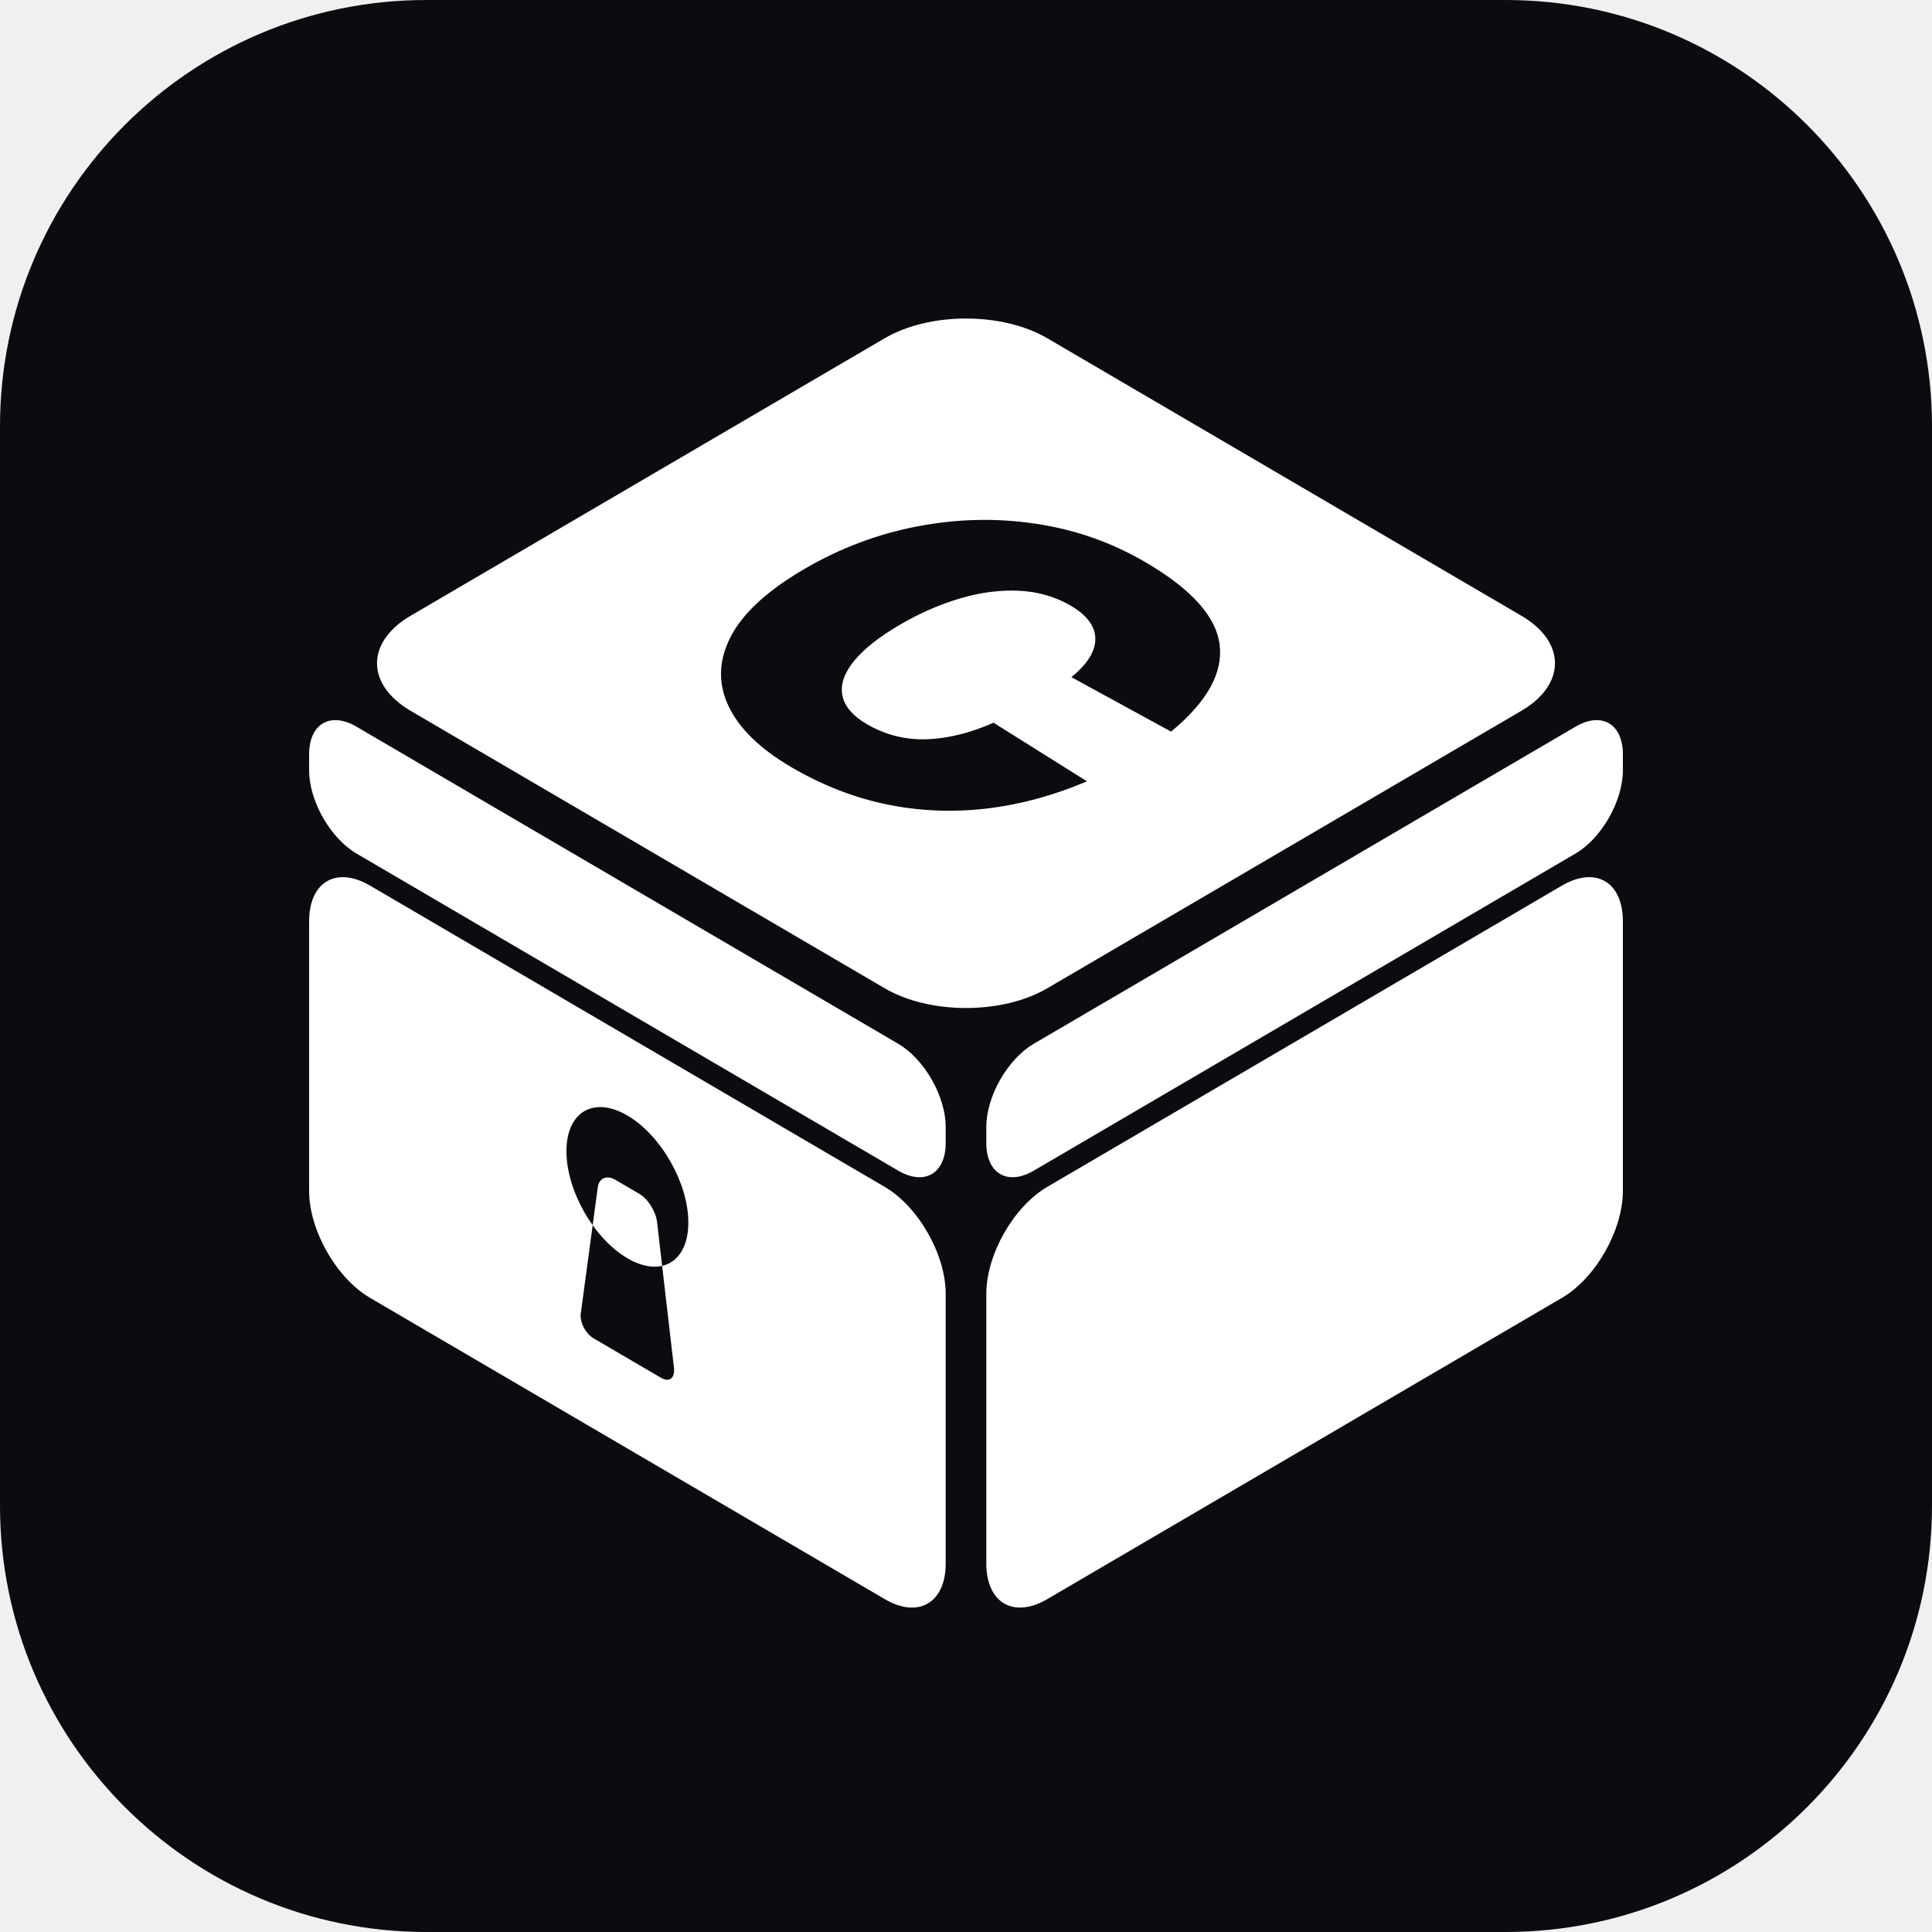
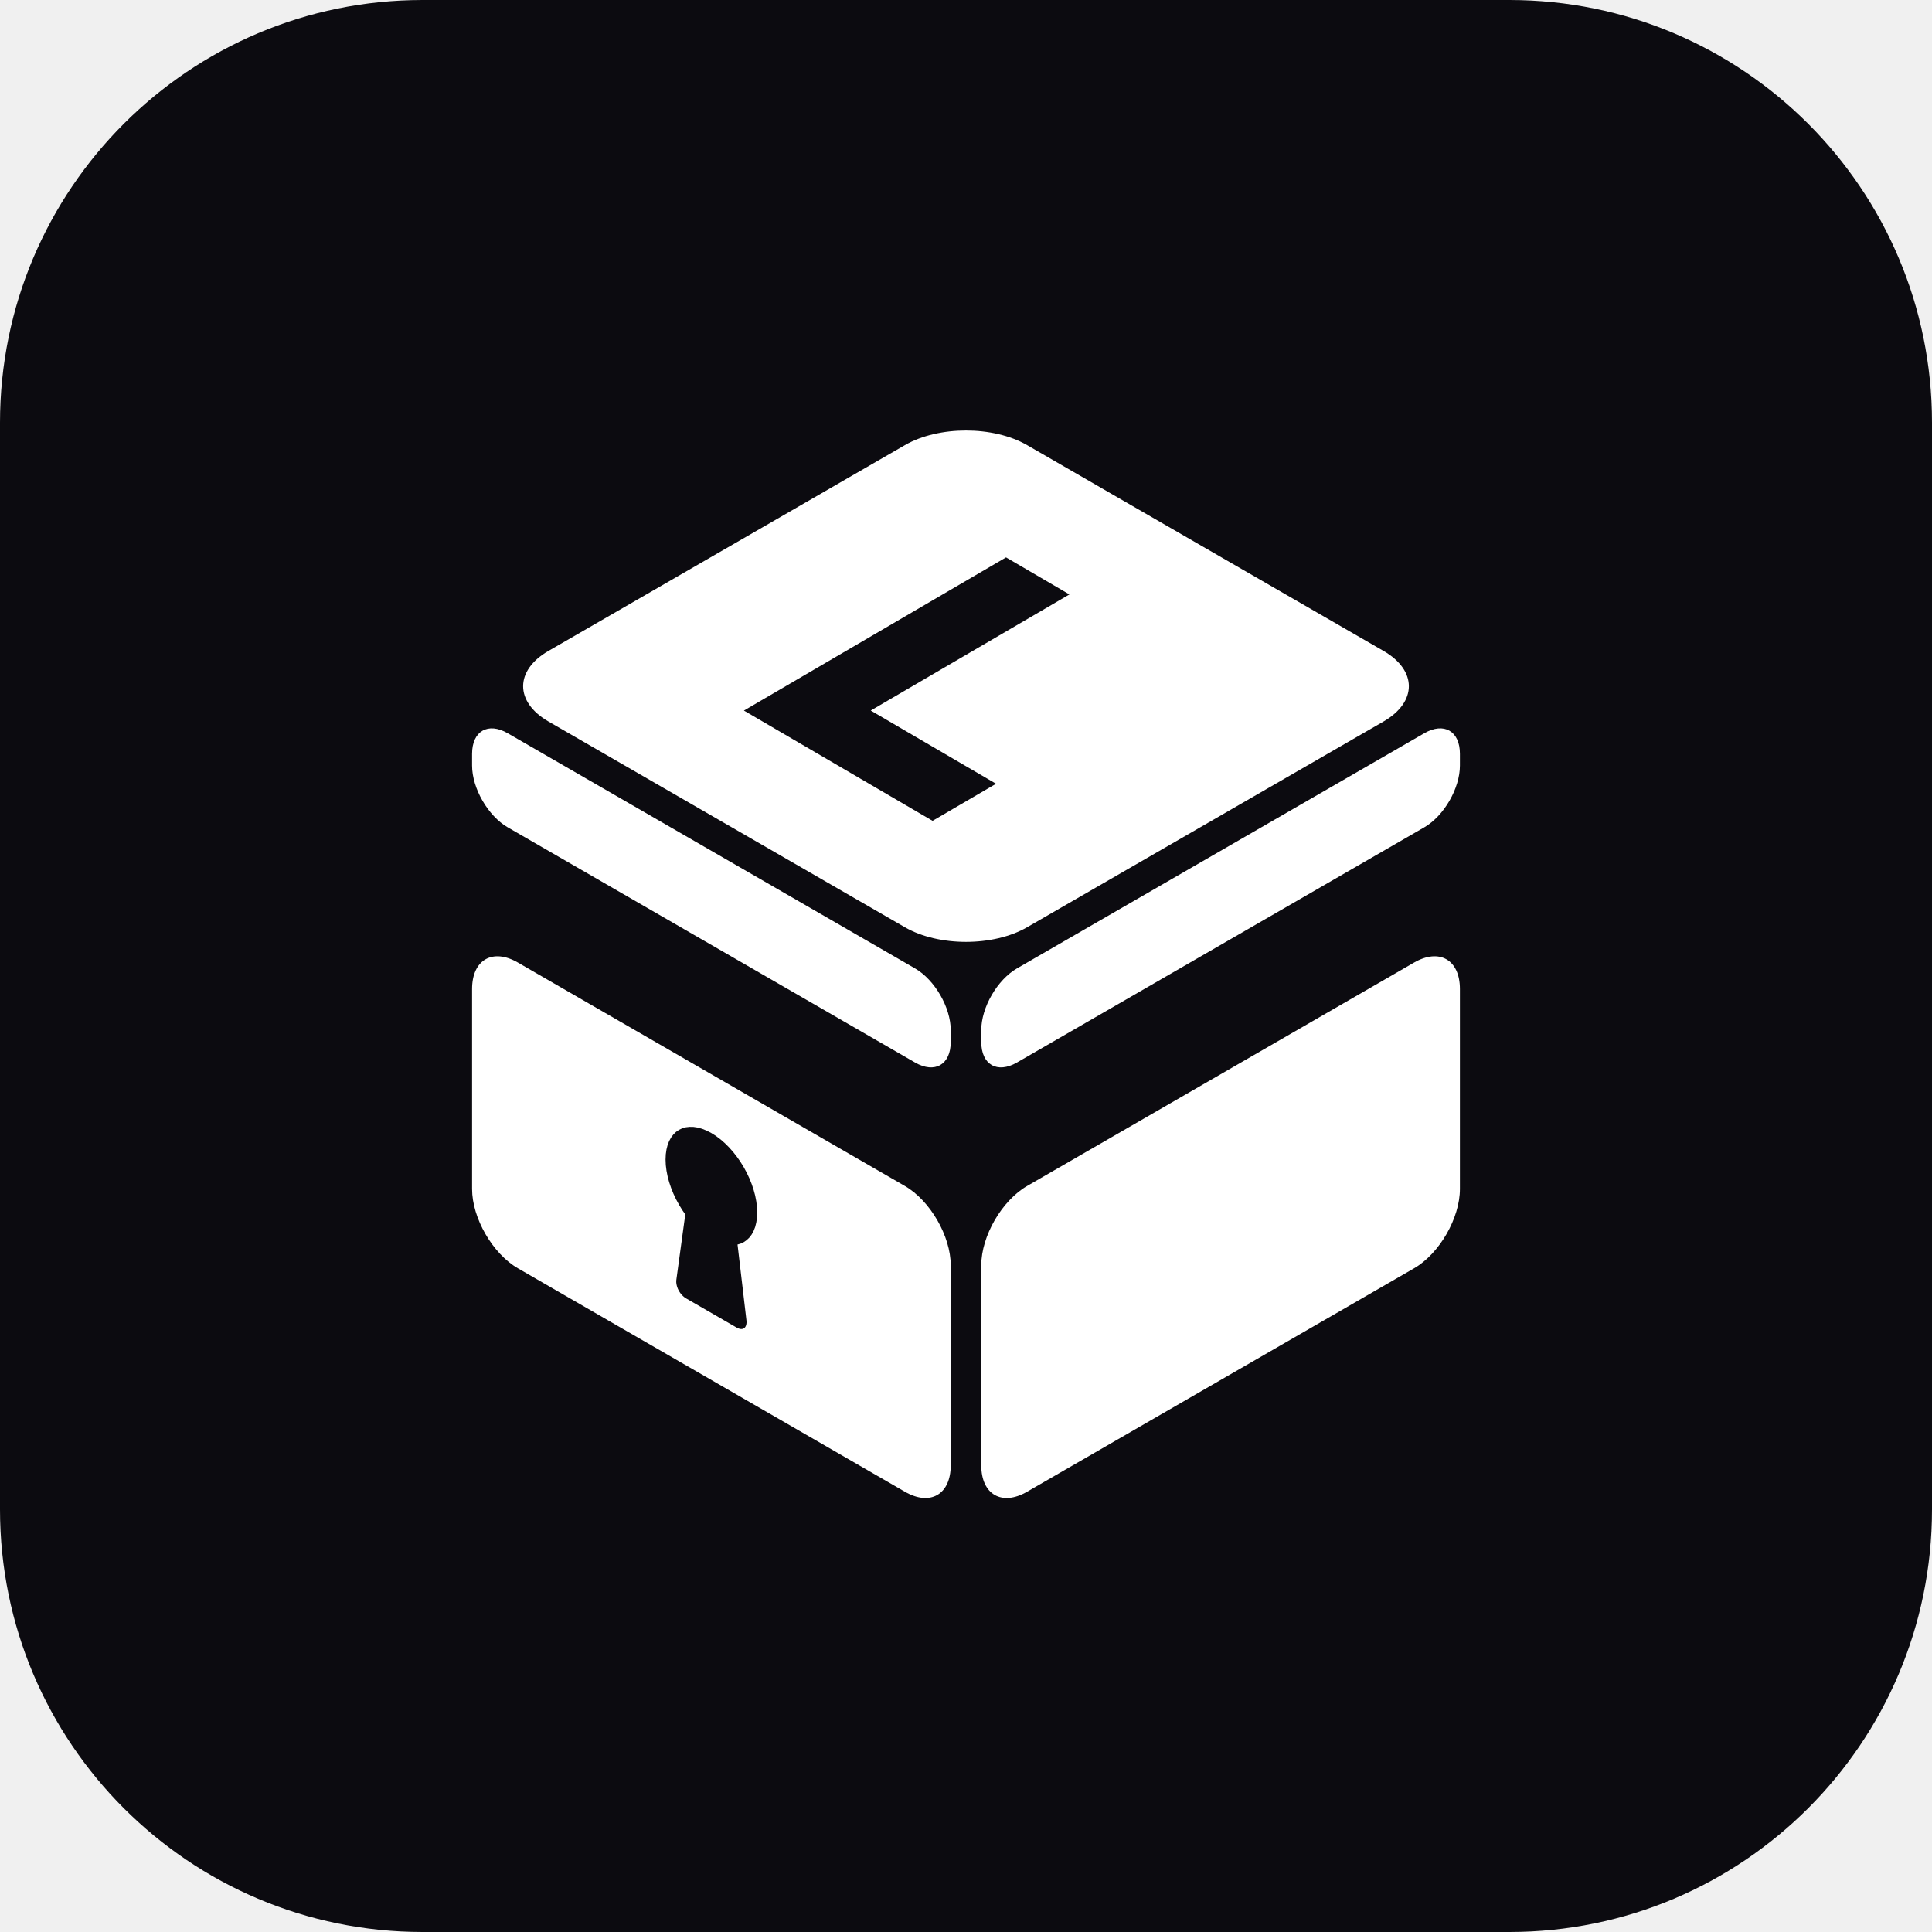
- <svg xmlns="http://www.w3.org/2000/svg" viewBox="0 0 512 512">
-   <rect width="512" height="512" rx="113" fill="#0C0B10" />
-   <path transform="translate(81.92 84.41) scale(2.48686)" fill="#FFFFFF" d="M6.495 60.433L61.342 92.537C64.927 94.638 67.837 99.743 67.837 103.941V132.668C67.837 136.865 64.927 138.569 61.342 136.467L6.495 104.363C2.905 102.267 0 97.157 0 92.959V64.232C0 60.035 2.905 58.331 6.495 60.433ZM40.411 96.337C40.411 92.139 37.506 87.034 33.916 84.933C30.331 82.832 27.421 84.535 27.421 88.733C27.421 92.935 30.331 98.04 33.916 100.141C37.506 102.242 40.411 100.539 40.411 96.337ZM30.762 92.571L28.953 105.998C28.823 106.964 29.445 108.167 30.345 108.696L37.486 112.874C38.386 113.403 39.008 112.923 38.879 111.807L37.075 96.264C36.946 95.153 36.113 93.823 35.218 93.299L32.619 91.775C31.719 91.251 30.891 91.606 30.762 92.571ZM78.659 92.537L133.505 60.433C137.095 58.331 140 60.035 140 64.232V92.959C140 97.157 137.095 102.267 133.505 104.363L78.659 136.467C75.073 138.569 72.163 136.865 72.163 132.668V103.941C72.163 99.743 75.073 94.638 78.659 92.537ZM78.659 2.1L129.178 31.672C133.96 34.467 133.96 39.008 129.178 41.809L78.659 71.375C73.877 74.175 66.123 74.175 61.342 71.375L10.822 41.809C6.04 39.008 6.04 34.467 10.822 31.672L61.342 2.1C66.123 -0.7 73.877 -0.7 78.659 2.1ZM51.386 47.811C54.66 49.723 58.02 51.043 61.48 51.761C64.936 52.484 68.459 52.639 72.049 52.237C75.638 51.829 79.257 50.858 82.894 49.32L72.934 43.075C70.44 44.176 68.052 44.764 65.778 44.837C63.5 44.904 61.385 44.366 59.432 43.221C57.914 42.333 57.043 41.313 56.823 40.159C56.608 39.004 57.02 37.786 58.063 36.5C59.111 35.219 60.729 33.938 62.921 32.652C65.041 31.409 67.195 30.468 69.368 29.828C71.541 29.182 73.642 28.915 75.662 29.012C77.687 29.109 79.525 29.643 81.176 30.609C82.894 31.618 83.766 32.788 83.78 34.117C83.799 35.452 82.947 36.815 81.229 38.218L91.85 44.021C95.659 40.882 97.387 37.81 97.033 34.801C96.679 31.788 94.042 28.842 89.117 25.965C85.508 23.849 81.607 22.486 77.409 21.864C73.212 21.238 68.995 21.34 64.764 22.16C60.533 22.976 56.531 24.494 52.755 26.702C48.811 29.012 46.198 31.419 44.915 33.928C43.632 36.432 43.556 38.882 44.685 41.284C45.815 43.682 48.05 45.855 51.386 47.811ZM5.05 43.497L62.782 77.29C65.573 78.926 67.837 82.895 67.837 86.161V87.85C67.837 91.12 65.573 92.44 62.782 90.81L5.05 57.016C2.259 55.381 0 51.412 0 48.146V46.452C0 43.187 2.259 41.862 5.05 43.497ZM77.218 77.29L134.95 43.497C137.741 41.862 140 43.187 140 46.452V48.146C140 51.412 137.741 55.381 134.95 57.016L77.218 90.81C74.427 92.44 72.163 91.12 72.163 87.85V86.161C72.163 82.895 74.427 78.926 77.218 77.29Z" />
+ <svg xmlns="http://www.w3.org/2000/svg" viewBox="0 0 32 32">
+   <rect width="32" height="32" rx="7" fill="#0C0B10" />
+   <path transform="translate(4.8125 4.8125) scale(0.0559375)" fill="#FFFFFF" d="M67.32 198.98C67.32 198.98 181.91 265.14 181.91 265.14C189.40 269.47 195.48 279.99 195.48 288.64C195.48 288.64 195.48 347.84 195.48 347.84C195.48 356.49 189.40 360.00 181.91 355.67C181.91 355.67 67.32 289.51 67.32 289.51C59.82 285.19 53.75 274.66 53.75 266.01C53.75 266.01 53.75 206.81 53.75 206.81C53.75 198.16 59.82 194.65 67.32 198.98ZM138.11 271.33L137.90 269.65L137.57 267.96L137.11 266.26L136.54 264.56L135.86 262.87L135.08 261.22L134.21 259.60L133.24 258.03L132.20 256.53L131.08 255.10L129.89 253.75L128.65 252.51L127.35 251.37L126.00 250.35L124.61 249.47L123.22 248.75L121.88 248.21L120.58 247.84L119.33 247.65L118.14 247.63L117.02 247.76L115.98 248.06L115.02 248.52L114.14 249.12L113.36 249.88L112.68 250.78L112.11 251.82L111.65 252.99L111.32 254.30L111.11 255.74L111.04 257.30L111.11 258.94L111.32 260.62L111.65 262.31L112.11 264.02L112.68 265.72L113.36 267.40L114.14 269.06L115.02 270.68L115.98 272.25L116.88 273.55L114.24 292.88L114.21 293.26L114.21 293.65L114.25 294.04L114.32 294.44L114.42 294.83L114.55 295.23L114.70 295.62L114.89 296.00L115.10 296.37L115.33 296.73L115.59 297.07L115.86 297.39L116.16 297.69L116.47 297.97L116.80 298.22L117.15 298.44L132.07 307.05L132.42 307.23L132.75 307.36L133.06 307.45L133.36 307.49L133.63 307.49L133.89 307.44L134.12 307.35L134.33 307.22L134.52 307.05L134.67 306.84L134.80 306.60L134.90 306.32L134.97 306.00L135.01 305.65L135.01 305.27L134.98 304.85L132.35 282.47L133.24 282.22L134.21 281.76L135.08 281.15L135.86 280.40L136.54 279.50L137.11 278.46L137.57 277.28L137.90 275.97L138.11 274.53L138.18 272.97ZM218.09 265.14C218.09 265.14 332.68 198.98 332.68 198.98C340.18 194.65 346.25 198.16 346.25 206.81C346.25 206.81 346.25 266.01 346.25 266.01C346.25 274.66 340.18 285.19 332.68 289.51C332.68 289.51 218.09 355.67 218.09 355.67C210.60 360.00 204.52 356.49 204.52 347.84C204.52 347.84 204.52 288.64 204.52 288.64C204.52 279.99 210.60 269.47 218.09 265.14ZM218.09 45.77C218.09 45.77 323.64 106.71 323.64 106.71C333.63 112.47 333.63 121.83 323.64 127.60C323.64 127.60 218.09 188.53 218.09 188.53C208.10 194.30 191.90 194.30 181.91 188.53C181.91 188.53 76.36 127.60 76.36 127.60C66.37 121.83 66.37 112.47 76.36 106.71C76.36 106.71 181.91 45.77 181.91 45.77C191.90 40.00 208.10 40.00 218.09 45.77ZM211.855 79.010L134.241 124.369L190.105 157.017L208.891 146.039L171.792 124.358L230.621 89.977ZM64.30 131.08C64.30 131.08 184.92 200.72 184.92 200.72C190.75 204.09 195.48 212.27 195.48 219.00C195.48 219.00 195.48 222.48 195.48 222.48C195.48 229.22 190.75 231.94 184.92 228.58C184.92 228.58 64.30 158.94 64.30 158.94C58.47 155.57 53.75 147.39 53.75 140.66C53.75 140.66 53.75 137.17 53.75 137.17C53.75 130.44 58.47 127.71 64.30 131.08ZM215.08 200.72C215.08 200.72 335.70 131.08 335.70 131.08C341.53 127.71 346.25 130.44 346.25 137.17C346.25 137.17 346.25 140.66 346.25 140.66C346.25 147.39 341.53 155.57 335.70 158.94C335.70 158.94 215.08 228.58 215.08 228.58C209.25 231.94 204.52 229.22 204.52 222.48C204.52 222.48 204.52 219.00 204.52 219.00C204.52 212.27 209.25 204.09 215.08 200.72Z" />
</svg>
